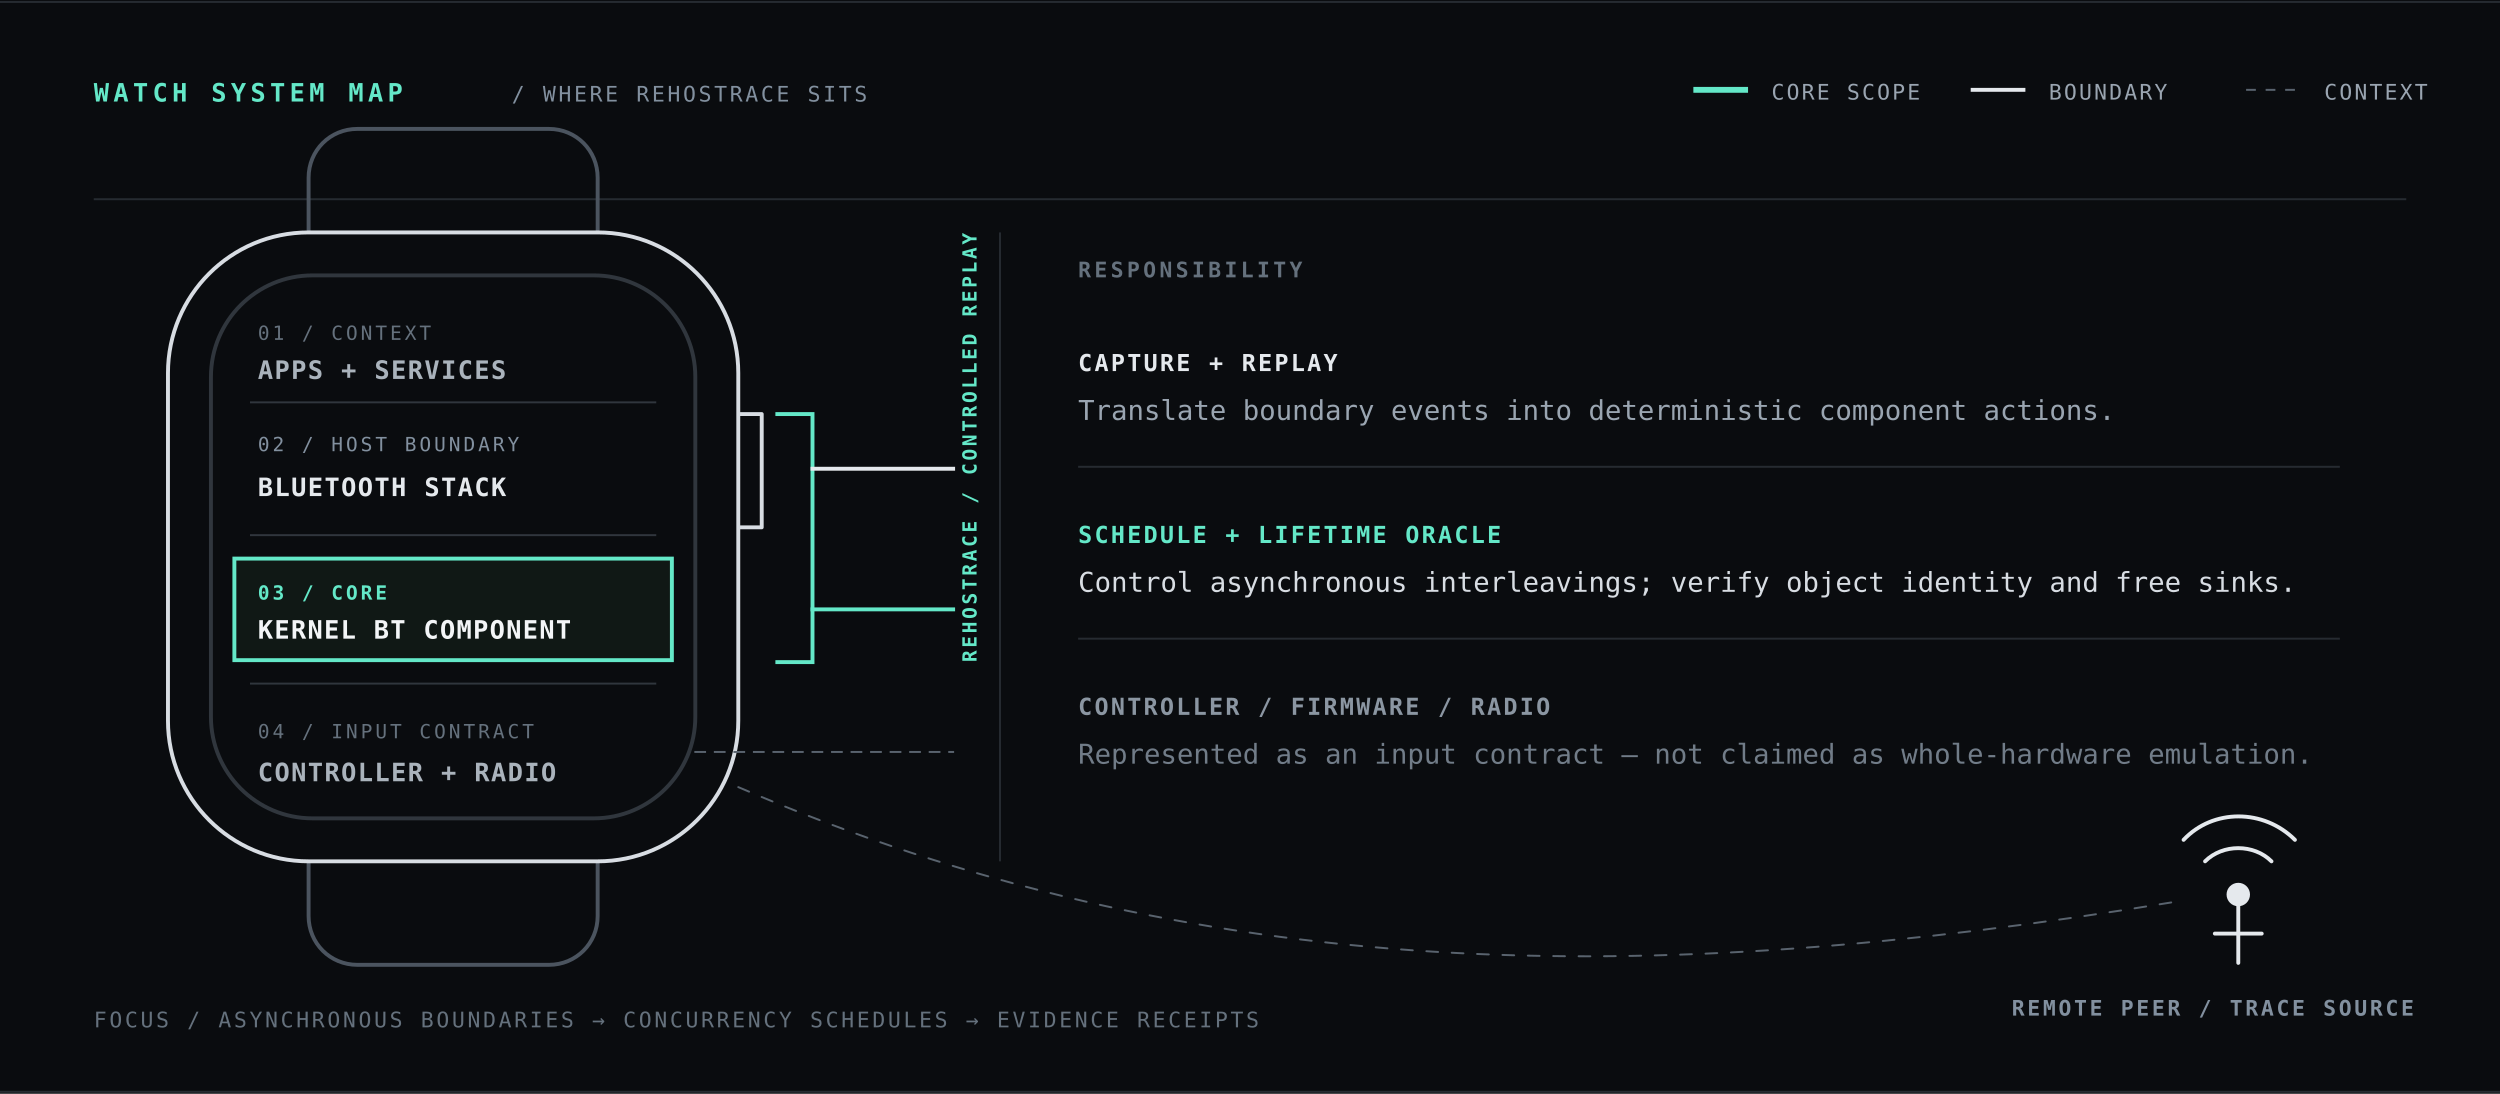
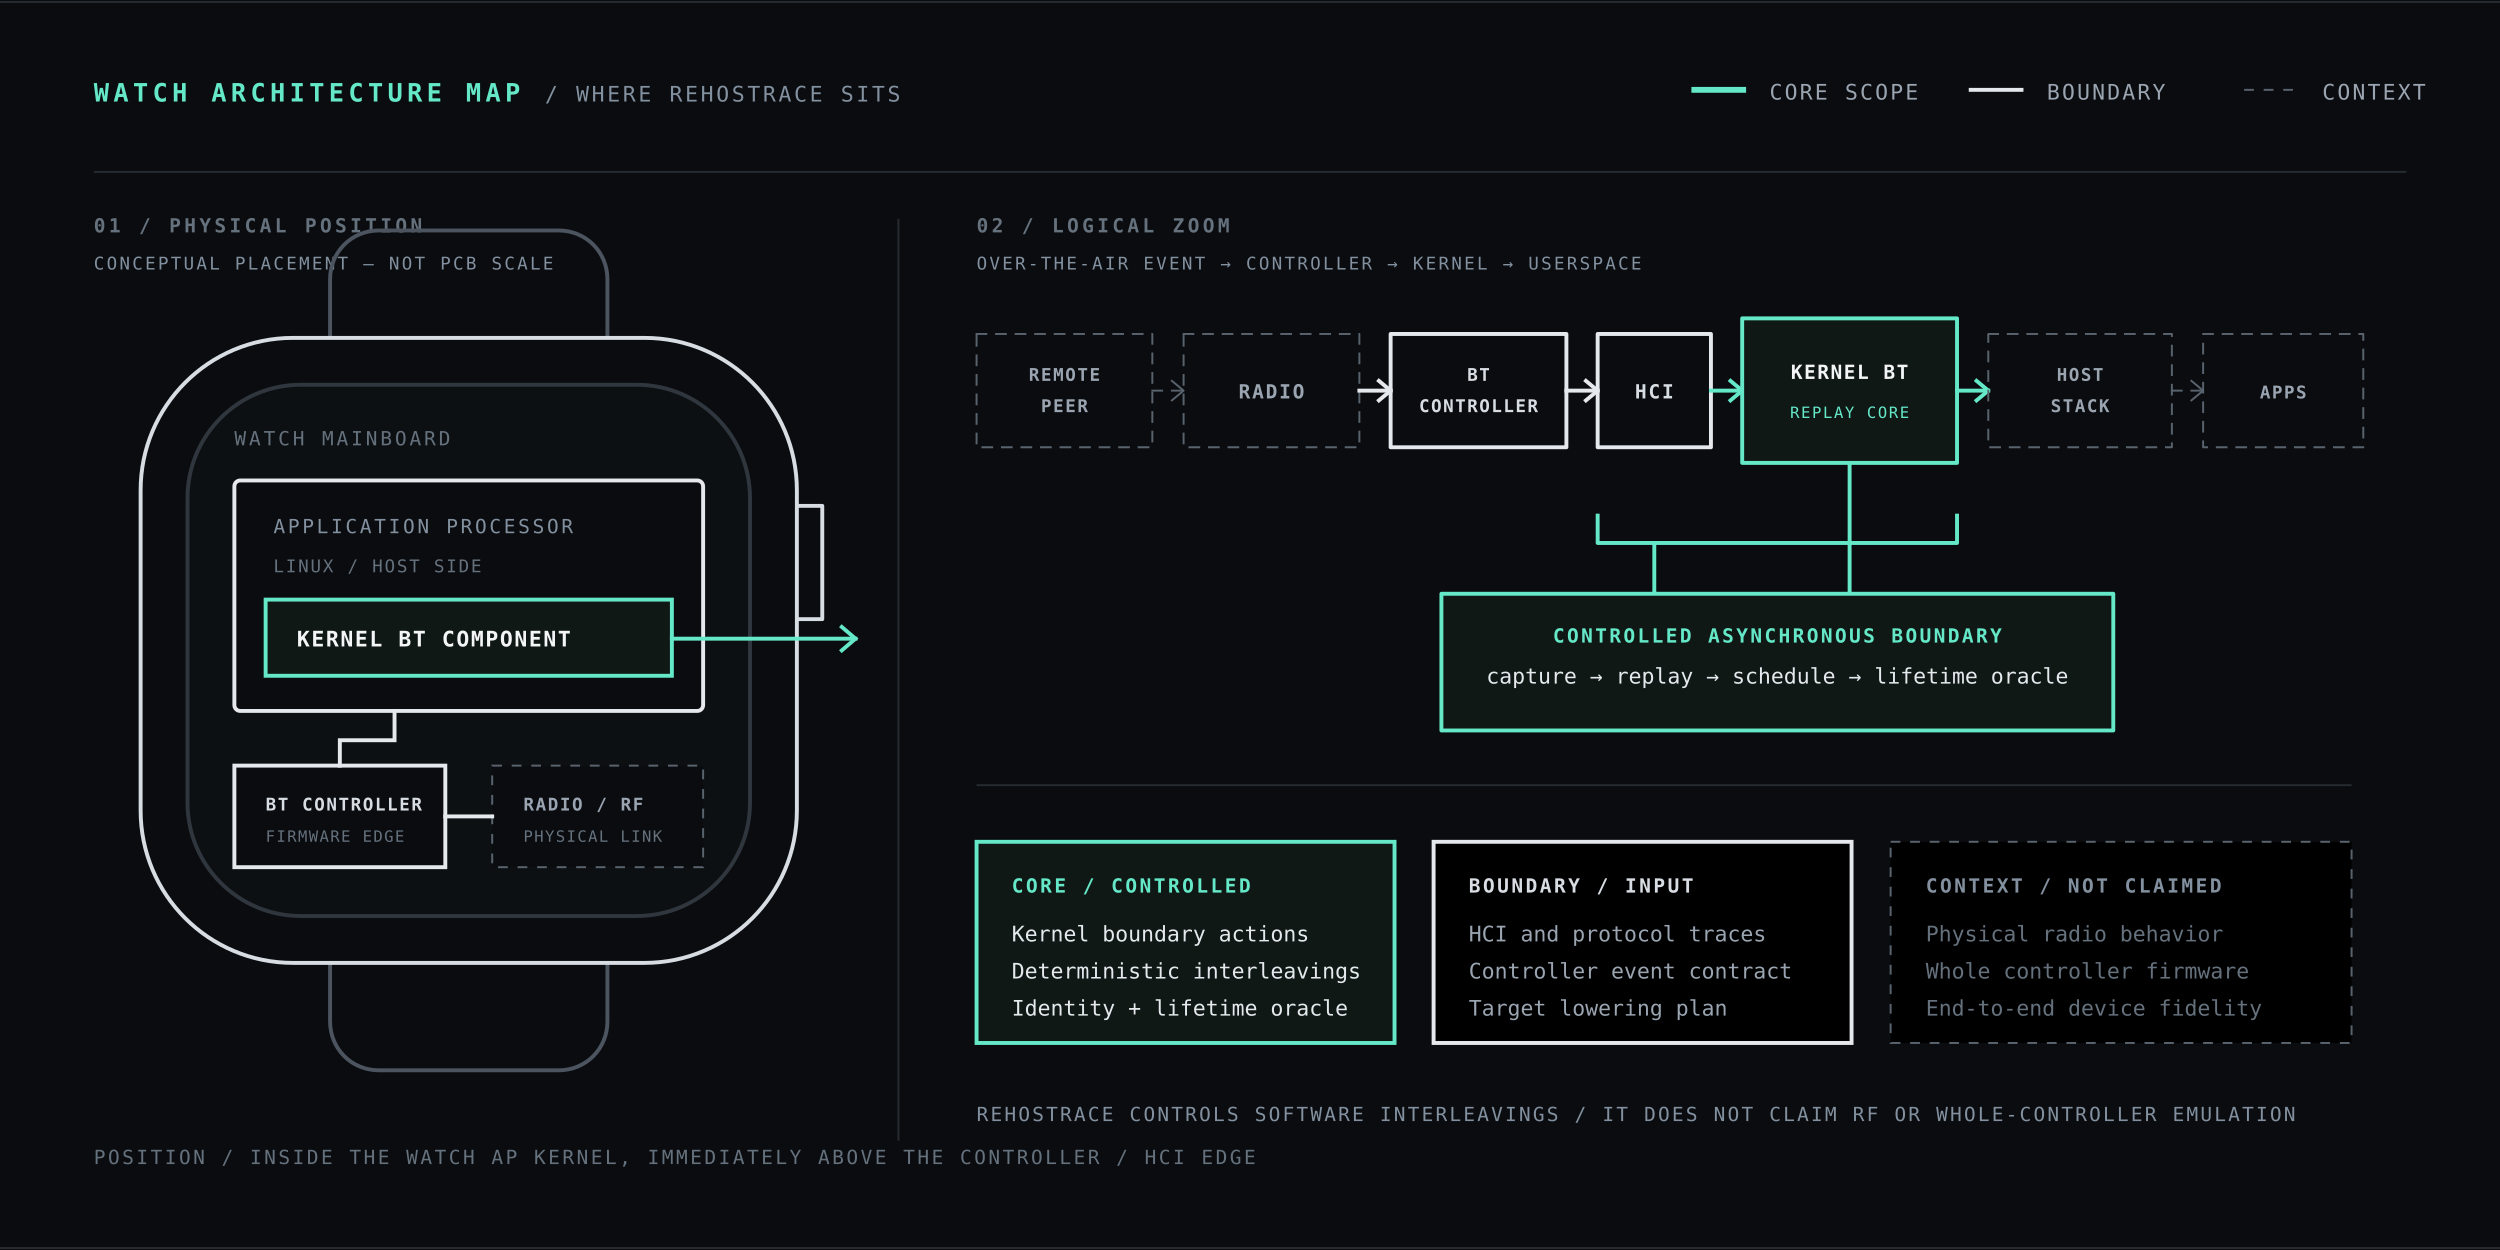
- <svg xmlns="http://www.w3.org/2000/svg" width="1280" height="560" viewBox="0 0 1280 560" role="img" aria-labelledby="title desc">
-   <rect width="1280" height="560" fill="#0a0c0f" />
-   <path d="M0 1H1280M0 559H1280" stroke="#262b31" />
+ <svg xmlns="http://www.w3.org/2000/svg" width="1280" height="640" viewBox="0 0 1280 640" role="img" aria-labelledby="title desc">
+   <rect width="1280" height="640" fill="#0a0c0f" />
+   <path d="M0 1H1280M0 639H1280" stroke="#262b31" />
  <g font-family="ui-monospace, SFMono-Regular, Menlo, Monaco, Consolas, monospace">
-     <text x="48" y="52" fill="#64e8c8" font-size="13" font-weight="700" letter-spacing="2.2">WATCH SYSTEM MAP</text>
-     <text x="262" y="52" fill="#82909f" font-size="11" letter-spacing="1.35">/  WHERE REHOSTRACE SITS</text>
-     <path d="M867 46H895" stroke="#64e8c8" stroke-width="3" />
-     <text x="907" y="51" fill="#9aa5b1" font-size="11" letter-spacing="1.1">CORE SCOPE</text>
-     <path d="M1009 46H1037" stroke="#e5e9ed" stroke-width="2" />
-     <text x="1049" y="51" fill="#9aa5b1" font-size="11" letter-spacing="1.1">BOUNDARY</text>
-     <path d="M1150 46H1178" stroke="#59636e" stroke-dasharray="5 5" />
-     <text x="1190" y="51" fill="#9aa5b1" font-size="11" letter-spacing="1.1">CONTEXT</text>
+     <text x="48" y="52" fill="#64e8c8" font-size="13" font-weight="700" letter-spacing="2.2">WATCH ARCHITECTURE MAP</text>
+     <text x="279" y="52" fill="#82909f" font-size="11" letter-spacing="1.35">/  WHERE REHOSTRACE SITS</text>
+     <path d="M866 46H894" stroke="#64e8c8" stroke-width="3" />
+     <text x="906" y="51" fill="#9aa5b1" font-size="11" letter-spacing="1.1">CORE SCOPE</text>
+     <path d="M1008 46H1036" stroke="#e5e9ed" stroke-width="2" />
+     <text x="1048" y="51" fill="#9aa5b1" font-size="11" letter-spacing="1.1">BOUNDARY</text>
+     <path d="M1149 46H1177" stroke="#59636e" stroke-dasharray="5 5" />
+     <text x="1189" y="51" fill="#9aa5b1" font-size="11" letter-spacing="1.1">CONTEXT</text>
  </g>
-   <path d="M48 102H1232" stroke="#262b31" />
+   <path d="M48 88H1232" stroke="#262b31" />
+   <path d="M460 112V584" stroke="#262b31" />
+   <g font-family="ui-monospace, SFMono-Regular, Menlo, Monaco, Consolas, monospace">
+     <text x="48" y="119" fill="#65717d" font-size="10" font-weight="600" letter-spacing="1.7">01 / PHYSICAL POSITION</text>
+     <text x="48" y="138" fill="#82909f" font-size="9" letter-spacing="1.15">CONCEPTUAL PLACEMENT — NOT PCB SCALE</text>
+   </g>
  <g fill="none" stroke-linejoin="round">
-     <path d="M158 119V91C158 77 169 66 183 66H281C295 66 306 77 306 91V119" stroke="#4b545f" stroke-width="2" />
-     <path d="M158 441V469C158 483 169 494 183 494H281C295 494 306 483 306 469V441" stroke="#4b545f" stroke-width="2" />
-     <rect x="86" y="119" width="292" height="322" rx="72" stroke="#d8dde3" stroke-width="2" />
-     <rect x="108" y="141" width="248" height="278" rx="52" stroke="#30363d" stroke-width="2" />
-     <path d="M378 212H390V270H378" stroke="#d8dde3" stroke-width="2" />
+     <path d="M169 173V143C169 129 180 118 194 118H286C300 118 311 129 311 143V173" stroke="#4b545f" stroke-width="2" />
+     <path d="M169 493V523C169 537 180 548 194 548H286C300 548 311 537 311 523V493" stroke="#4b545f" stroke-width="2" />
+     <rect x="72" y="173" width="336" height="320" rx="78" stroke="#d8dde3" stroke-width="2" />
+     <rect x="96" y="197" width="288" height="272" rx="58" fill="#0d1013" stroke="#30363d" stroke-width="2" />
+     <path d="M408 259H421V317H408" stroke="#d8dde3" stroke-width="2" />
  </g>
  <g font-family="ui-monospace, SFMono-Regular, Menlo, Monaco, Consolas, monospace">
-     <path d="M128 206H336" stroke="#30363d" />
-     <path d="M128 274H336" stroke="#30363d" />
-     <path d="M128 350H336" stroke="#30363d" />
-     <text x="132" y="174" fill="#65717d" font-size="10" letter-spacing="1.5">01 / CONTEXT</text>
-     <text x="132" y="194" fill="#aab3bc" font-size="13" font-weight="600" letter-spacing="0.7">APPS + SERVICES</text>
-     <text x="132" y="231" fill="#82909f" font-size="10" letter-spacing="1.5">02 / HOST BOUNDARY</text>
-     <text x="132" y="254" fill="#e5e9ed" font-size="13" font-weight="600" letter-spacing="0.7">BLUETOOTH STACK</text>
-     <rect x="120" y="286" width="224" height="52" fill="#101815" stroke="#64e8c8" stroke-width="2" />
-     <text x="132" y="307" fill="#64e8c8" font-size="10" font-weight="700" letter-spacing="1.5">03 / CORE</text>
-     <text x="132" y="327" fill="#f3f5f7" font-size="13" font-weight="700" letter-spacing="0.65">KERNEL BT COMPONENT</text>
-     <text x="132" y="378" fill="#65717d" font-size="10" letter-spacing="1.5">04 / INPUT CONTRACT</text>
-     <text x="132" y="400" fill="#aab3bc" font-size="13" font-weight="600" letter-spacing="0.7">CONTROLLER + RADIO</text>
+     <text x="120" y="228" fill="#65717d" font-size="10" letter-spacing="1.45">WATCH MAINBOARD</text>
+     <rect x="120" y="246" width="240" height="118" rx="3" fill="#0a0c0f" stroke="#e5e9ed" stroke-width="2" />
+     <text x="140" y="273" fill="#82909f" font-size="10" letter-spacing="1.35">APPLICATION PROCESSOR</text>
+     <text x="140" y="293" fill="#65717d" font-size="9" letter-spacing="0.9">LINUX / HOST SIDE</text>
+     <rect x="136" y="307" width="208" height="39" fill="#101815" stroke="#64e8c8" stroke-width="2" />
+     <text x="152" y="331" fill="#f3f5f7" font-size="11" font-weight="700" letter-spacing="0.8">KERNEL BT COMPONENT</text>
+     <rect x="120" y="392" width="108" height="52" fill="#0a0c0f" stroke="#e5e9ed" stroke-width="2" />
+     <text x="136" y="415" fill="#d8dde3" font-size="9" font-weight="700" letter-spacing="0.8">BT CONTROLLER</text>
+     <text x="136" y="431" fill="#65717d" font-size="8" letter-spacing="0.7">FIRMWARE EDGE</text>
+     <rect x="252" y="392" width="108" height="52" fill="#0a0c0f" stroke="#59636e" stroke-dasharray="5 5" />
+     <text x="268" y="415" fill="#9aa5b1" font-size="9" font-weight="700" letter-spacing="0.8">RADIO / RF</text>
+     <text x="268" y="431" fill="#65717d" font-size="8" letter-spacing="0.7">PHYSICAL LINK</text>
  </g>
  <g fill="none" stroke-linecap="square">
-     <path d="M398 212H416V339H398" stroke="#64e8c8" stroke-width="2" />
-     <path d="M416 240H488" stroke="#e5e9ed" stroke-width="2" />
-     <path d="M416 312H488" stroke="#64e8c8" stroke-width="2" />
-     <path d="M356 385H488" stroke="#59636e" stroke-dasharray="5 5" />
-   </g>
-   <text transform="translate(500 339) rotate(-90)" fill="#64e8c8" font-family="ui-monospace, SFMono-Regular, Menlo, Monaco, Consolas, monospace" font-size="10" font-weight="700" letter-spacing="1.35">REHOSTRACE / CONTROLLED REPLAY</text>
-   <path d="M512 119V441" stroke="#262b31" />
-   <g font-family="ui-monospace, SFMono-Regular, Menlo, Monaco, Consolas, monospace">
-     <text x="552" y="142" fill="#65717d" font-size="11" font-weight="600" letter-spacing="1.7">RESPONSIBILITY</text>
-     <text x="552" y="190" fill="#e5e9ed" font-size="12" font-weight="700" letter-spacing="1.15">CAPTURE + REPLAY</text>
-     <text x="552" y="215" fill="#9aa5b1" font-size="14">Translate boundary events into deterministic component actions.</text>
-     <path d="M552 239H1198" stroke="#262b31" />
-     <text x="552" y="278" fill="#64e8c8" font-size="12" font-weight="700" letter-spacing="1.15">SCHEDULE + LIFETIME ORACLE</text>
-     <text x="552" y="303" fill="#d8dde3" font-size="14">Control asynchronous interleavings; verify object identity and free sinks.</text>
-     <path d="M552 327H1198" stroke="#262b31" />
-     <text x="552" y="366" fill="#8b96a2" font-size="12" font-weight="700" letter-spacing="1.15">CONTROLLER / FIRMWARE / RADIO</text>
-     <text x="552" y="391" fill="#717c88" font-size="14">Represented as an input contract — not claimed as whole-hardware emulation.</text>
-   </g>
-   <g fill="none" stroke-linecap="round">
-     <circle cx="1146" cy="458" r="6" fill="#e5e9ed" stroke="none" />
-     <path d="M1129 441C1138 432 1154 432 1163 441M1118 430C1133 414 1159 414 1175 430" stroke="#e5e9ed" stroke-width="2" />
-     <path d="M1146 464V493M1134 478H1158" stroke="#e5e9ed" stroke-width="2" />
-     <path d="M378 403C615 505 845 506 1112 462" stroke="#59636e" stroke-dasharray="6 7" />
+     <path d="M174 392V379H202V364" stroke="#e5e9ed" stroke-width="2" />
+     <path d="M252 418H228" stroke="#e5e9ed" stroke-width="2" />
+     <path d="M344 327H438" stroke="#64e8c8" stroke-width="2" />
+     <path d="m431 321 7 6-7 6" stroke="#64e8c8" stroke-width="2" />
  </g>
  <g font-family="ui-monospace, SFMono-Regular, Menlo, Monaco, Consolas, monospace">
-     <text x="1030" y="520" fill="#82909f" font-size="11" font-weight="600" letter-spacing="1.35">REMOTE PEER / TRACE SOURCE</text>
-     <text x="48" y="526" fill="#65717d" font-size="11" letter-spacing="1.35">FOCUS  /  ASYNCHRONOUS BOUNDARIES  →  CONCURRENCY SCHEDULES  →  EVIDENCE RECEIPTS</text>
+     <text x="500" y="119" fill="#65717d" font-size="10" font-weight="600" letter-spacing="1.7">02 / LOGICAL ZOOM</text>
+     <text x="500" y="138" fill="#82909f" font-size="9" letter-spacing="1.15">OVER-THE-AIR EVENT  →  CONTROLLER  →  KERNEL  →  USERSPACE</text>
+   </g>
+   <g fill="none" stroke-linecap="square" stroke-linejoin="round">
+     <rect x="500" y="171" width="90" height="58" stroke="#59636e" stroke-dasharray="5 5" />
+     <path d="M590 200H606" stroke="#59636e" stroke-dasharray="5 5" />
+     <path d="m600 195 6 5-6 5" stroke="#59636e" />
+     <rect x="606" y="171" width="90" height="58" stroke="#59636e" stroke-dasharray="5 5" />
+     <path d="M696 200H712" stroke="#e5e9ed" stroke-width="2" />
+     <path d="m706 195 6 5-6 5" stroke="#e5e9ed" stroke-width="2" />
+     <rect x="712" y="171" width="90" height="58" stroke="#e5e9ed" stroke-width="2" />
+     <path d="M802 200H818" stroke="#e5e9ed" stroke-width="2" />
+     <path d="m812 195 6 5-6 5" stroke="#e5e9ed" stroke-width="2" />
+     <rect x="818" y="171" width="58" height="58" stroke="#e5e9ed" stroke-width="2" />
+     <path d="M876 200H892" stroke="#64e8c8" stroke-width="2" />
+     <path d="m886 195 6 5-6 5" stroke="#64e8c8" stroke-width="2" />
+     <rect x="892" y="163" width="110" height="74" fill="#101815" stroke="#64e8c8" stroke-width="2" />
+     <path d="M1002 200H1018" stroke="#64e8c8" stroke-width="2" />
+     <path d="m1012 195 6 5-6 5" stroke="#64e8c8" stroke-width="2" />
+     <rect x="1018" y="171" width="94" height="58" stroke="#59636e" stroke-dasharray="5 5" />
+     <path d="M1112 200H1128" stroke="#59636e" stroke-dasharray="5 5" />
+     <path d="m1122 195 6 5-6 5" stroke="#59636e" />
+     <rect x="1128" y="171" width="82" height="58" stroke="#59636e" stroke-dasharray="5 5" />
+   </g>
+   <g font-family="ui-monospace, SFMono-Regular, Menlo, Monaco, Consolas, monospace" text-anchor="middle">
+     <text x="545" y="195" fill="#9aa5b1" font-size="9" font-weight="700" letter-spacing="0.8">REMOTE</text>
+     <text x="545" y="211" fill="#9aa5b1" font-size="9" font-weight="700" letter-spacing="0.8">PEER</text>
+     <text x="651" y="204" fill="#9aa5b1" font-size="10" font-weight="700" letter-spacing="0.9">RADIO</text>
+     <text x="757" y="195" fill="#d8dde3" font-size="9" font-weight="700" letter-spacing="0.75">BT</text>
+     <text x="757" y="211" fill="#d8dde3" font-size="9" font-weight="700" letter-spacing="0.75">CONTROLLER</text>
+     <text x="847" y="204" fill="#d8dde3" font-size="10" font-weight="700" letter-spacing="0.9">HCI</text>
+     <text x="947" y="194" fill="#f3f5f7" font-size="10" font-weight="700" letter-spacing="0.75">KERNEL BT</text>
+     <text x="947" y="214" fill="#64e8c8" font-size="8" letter-spacing="0.8">REPLAY CORE</text>
+     <text x="1065" y="195" fill="#9aa5b1" font-size="9" font-weight="700" letter-spacing="0.75">HOST</text>
+     <text x="1065" y="211" fill="#9aa5b1" font-size="9" font-weight="700" letter-spacing="0.75">STACK</text>
+     <text x="1169" y="204" fill="#9aa5b1" font-size="9" font-weight="700" letter-spacing="0.75">APPS</text>
+   </g>
+   <g fill="none" stroke-linejoin="round">
+     <path d="M818 263V278H1002V263" stroke="#64e8c8" stroke-width="2" />
+     <rect x="738" y="304" width="344" height="70" fill="#101815" stroke="#64e8c8" stroke-width="2" />
+     <path d="M847 278V304M947 237V304" stroke="#64e8c8" stroke-width="2" />
+   </g>
+   <g font-family="ui-monospace, SFMono-Regular, Menlo, Monaco, Consolas, monospace" text-anchor="middle">
+     <text x="910" y="329" fill="#64e8c8" font-size="10" font-weight="700" letter-spacing="1.2">CONTROLLED ASYNCHRONOUS BOUNDARY</text>
+     <text x="910" y="350" fill="#e5e9ed" font-size="11">capture  →  replay  →  schedule  →  lifetime oracle</text>
+   </g>
+   <path d="M500 402H1204" stroke="#262b31" />
+   <g font-family="ui-monospace, SFMono-Regular, Menlo, Monaco, Consolas, monospace">
+     <rect x="500" y="431" width="214" height="103" fill="#101815" stroke="#64e8c8" stroke-width="2" />
+     <text x="518" y="457" fill="#64e8c8" font-size="10" font-weight="700" letter-spacing="1.25">CORE / CONTROLLED</text>
+     <text x="518" y="482" fill="#e5e9ed" font-size="11">Kernel boundary actions</text>
+     <text x="518" y="501" fill="#e5e9ed" font-size="11">Deterministic interleavings</text>
+     <text x="518" y="520" fill="#e5e9ed" font-size="11">Identity + lifetime oracle</text>
+     <rect x="734" y="431" width="214" height="103" stroke="#e5e9ed" stroke-width="2" />
+     <text x="752" y="457" fill="#d8dde3" font-size="10" font-weight="700" letter-spacing="1.25">BOUNDARY / INPUT</text>
+     <text x="752" y="482" fill="#9aa5b1" font-size="11">HCI and protocol traces</text>
+     <text x="752" y="501" fill="#9aa5b1" font-size="11">Controller event contract</text>
+     <text x="752" y="520" fill="#9aa5b1" font-size="11">Target lowering plan</text>
+     <rect x="968" y="431" width="236" height="103" stroke="#59636e" stroke-dasharray="5 5" />
+     <text x="986" y="457" fill="#82909f" font-size="10" font-weight="700" letter-spacing="1.25">CONTEXT / NOT CLAIMED</text>
+     <text x="986" y="482" fill="#65717d" font-size="11">Physical radio behavior</text>
+     <text x="986" y="501" fill="#65717d" font-size="11">Whole controller firmware</text>
+     <text x="986" y="520" fill="#65717d" font-size="11">End-to-end device fidelity</text>
+   </g>
+   <g font-family="ui-monospace, SFMono-Regular, Menlo, Monaco, Consolas, monospace">
+     <text x="48" y="596" fill="#65717d" font-size="10" letter-spacing="1.25">POSITION  /  INSIDE THE WATCH AP KERNEL, IMMEDIATELY ABOVE THE CONTROLLER / HCI EDGE</text>
+     <text x="500" y="574" fill="#82909f" font-size="10" letter-spacing="1.1">REHOSTRACE CONTROLS SOFTWARE INTERLEAVINGS  /  IT DOES NOT CLAIM RF OR WHOLE-CONTROLLER EMULATION</text>
  </g>
</svg>
